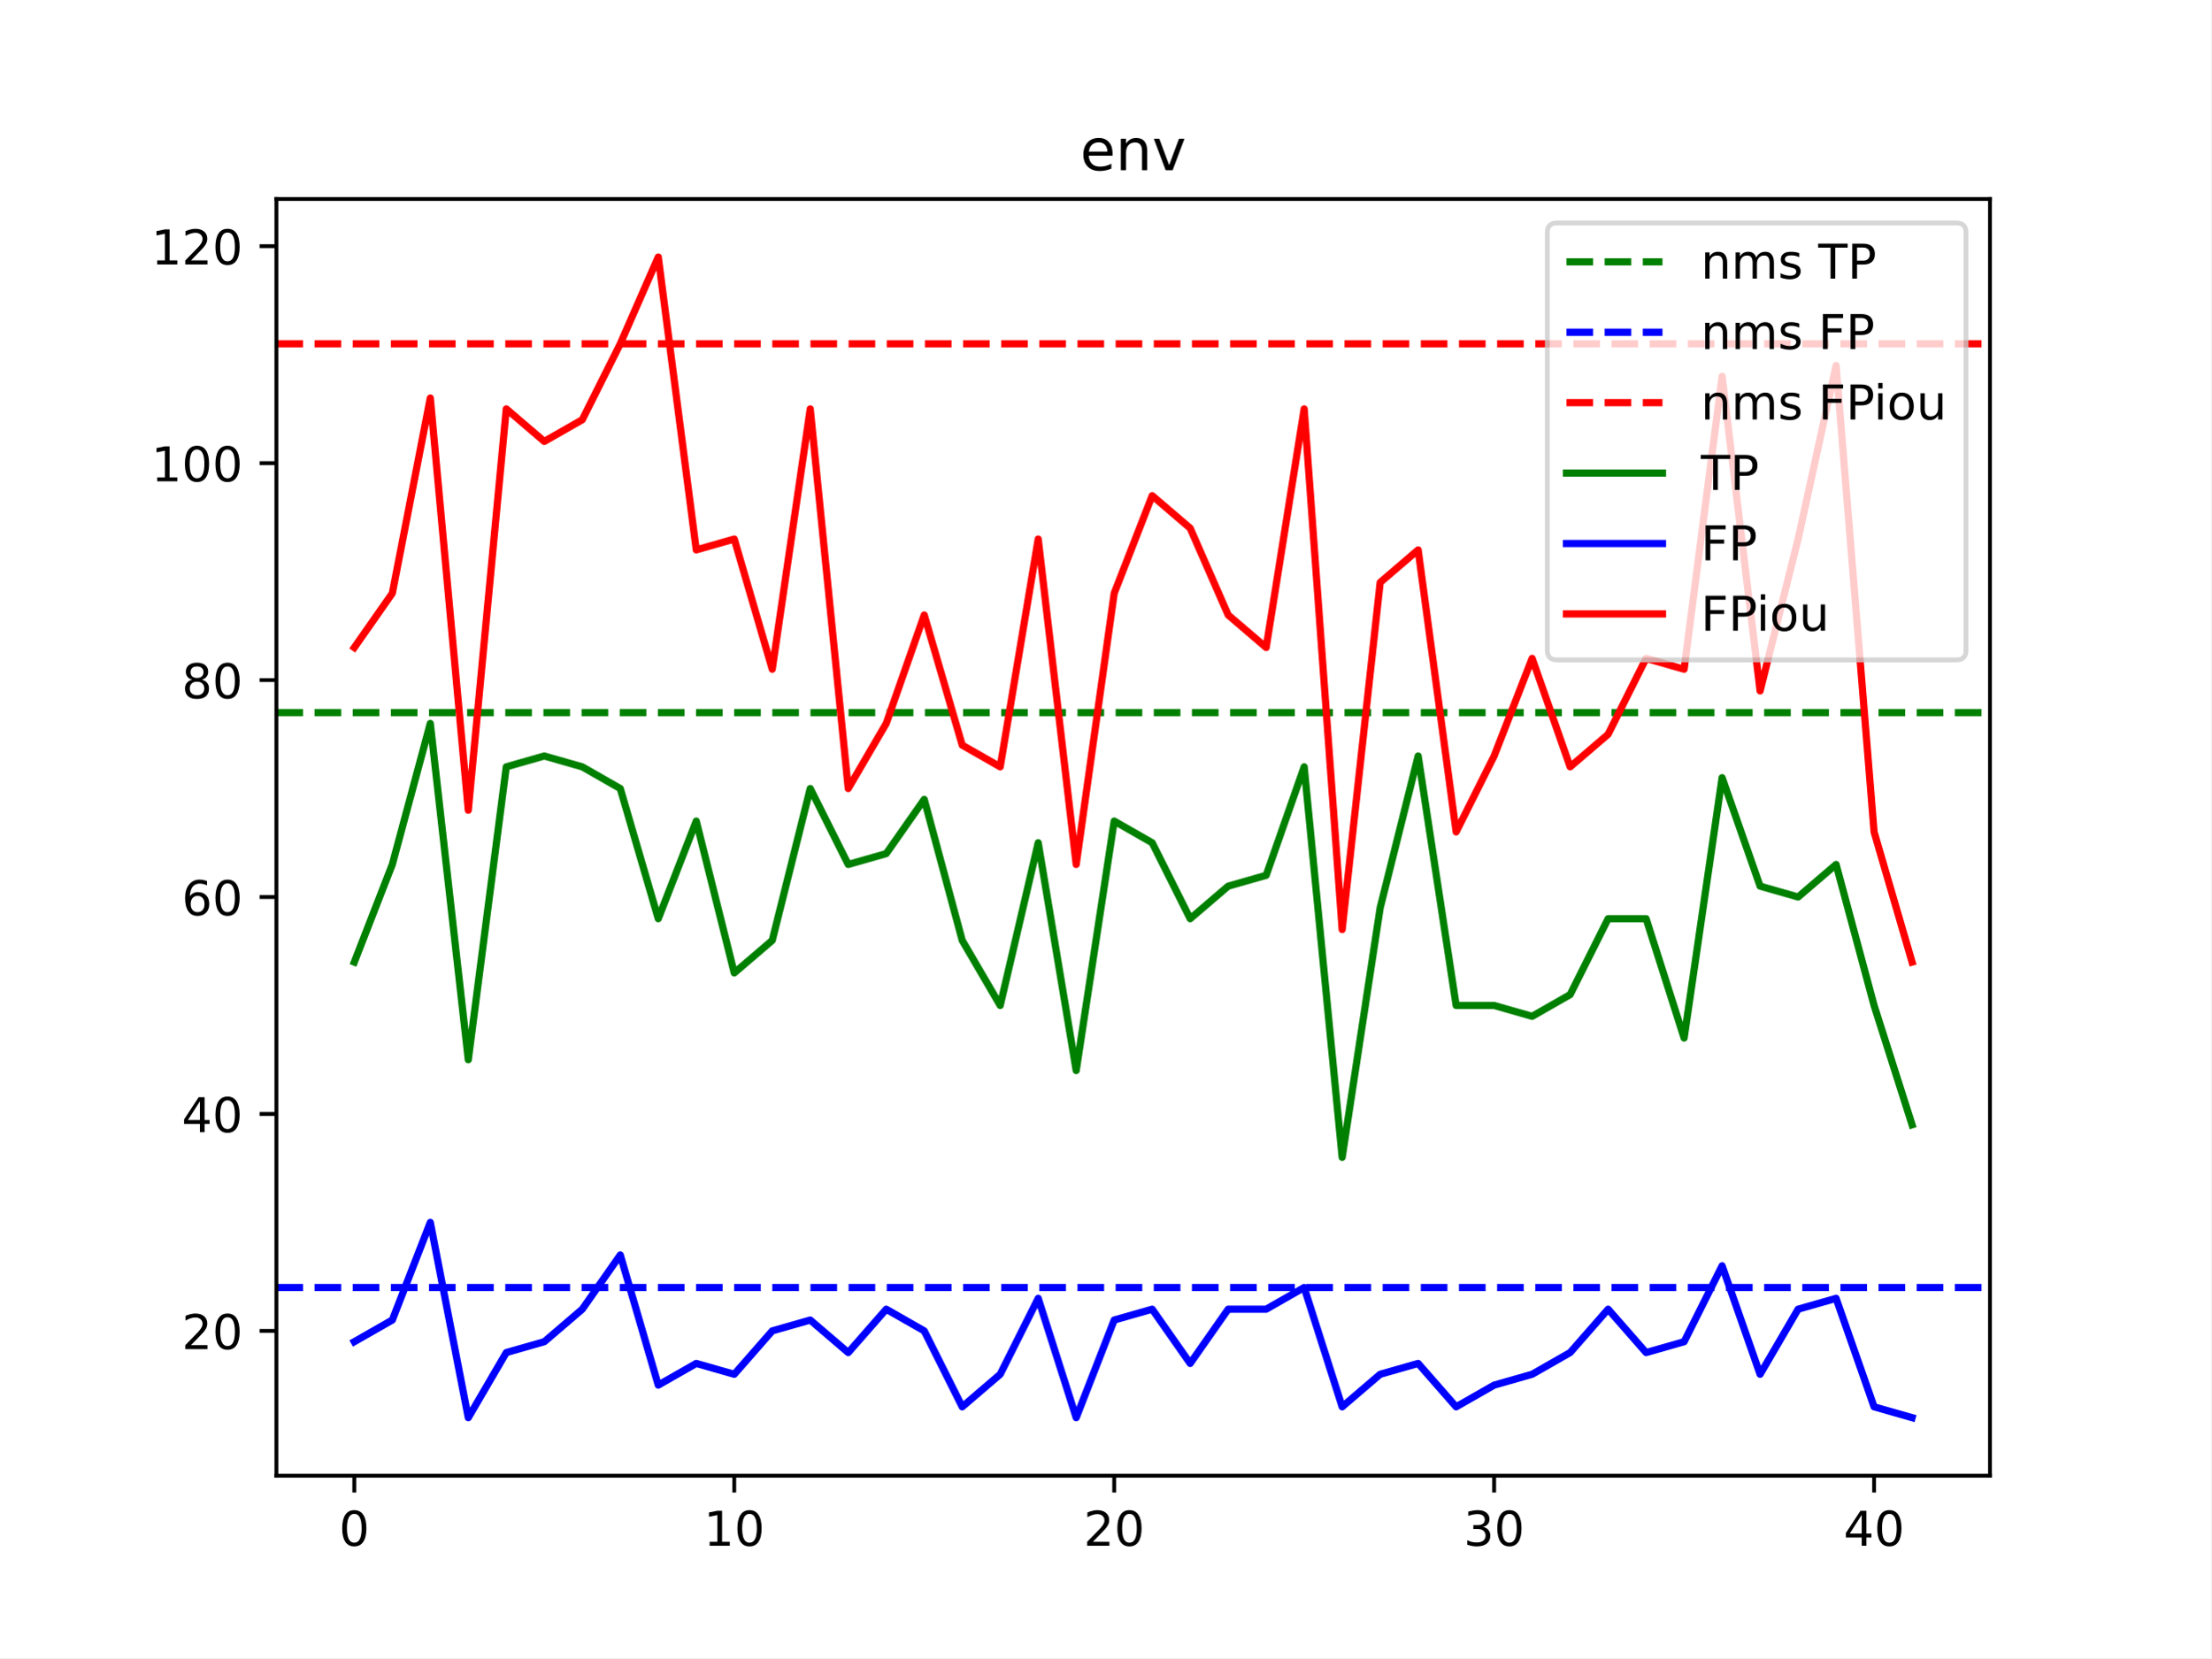
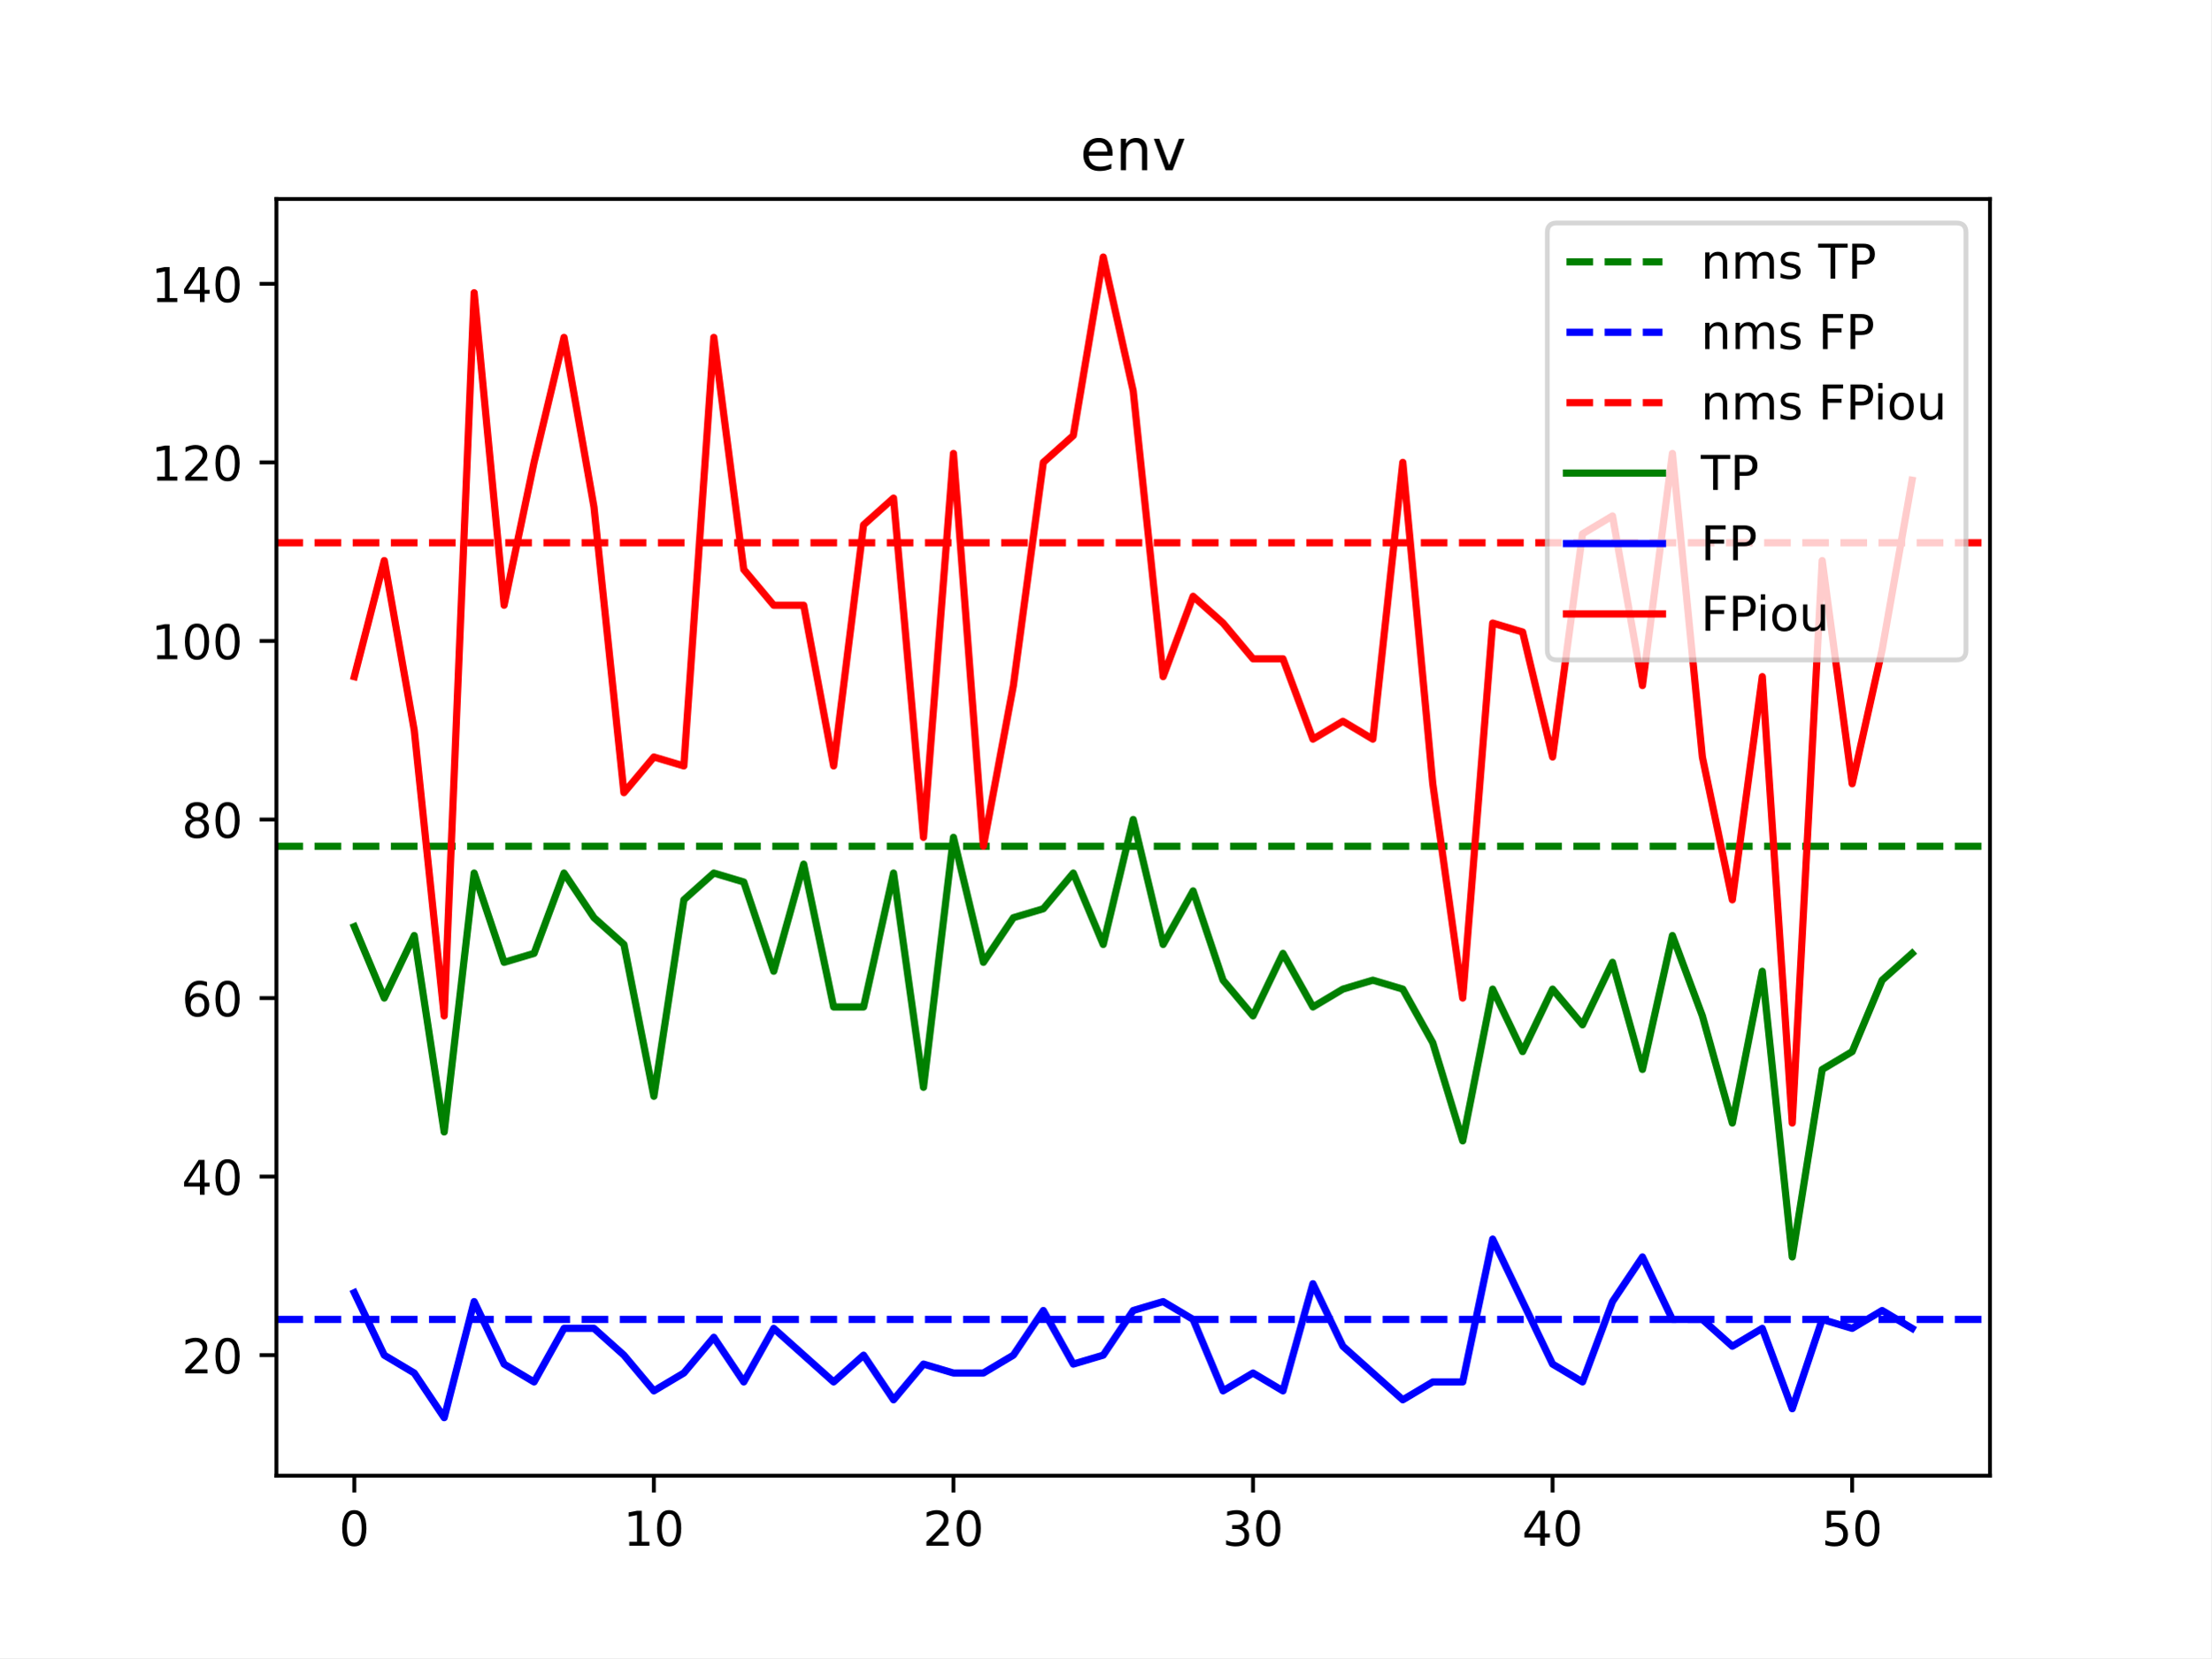
<svg xmlns="http://www.w3.org/2000/svg" xmlns:xlink="http://www.w3.org/1999/xlink" width="460.8pt" height="345.6pt" viewBox="0 0 460.8 345.6" version="1.1">
  <defs>
    <style type="text/css">*{stroke-linejoin: round; stroke-linecap: butt}</style>
  </defs>
  <g id="figure_1">
    <g id="patch_1">
      <path d="M 0 345.6  L 460.8 345.6  L 460.8 0  L 0 0  z " style="fill: #ffffff" />
    </g>
    <g id="axes_1">
      <g id="patch_2">
        <path d="M 57.6 307.584  L 414.72 307.584  L 414.72 41.472  L 57.6 41.472  z " style="fill: #ffffff" />
      </g>
      <g id="matplotlib.axis_1">
        <g id="xtick_1">
          <g id="line2d_1">
            <defs>
-               <path id="me257864515" d="M 0 0  L 0 3.5  " style="stroke: #000000; stroke-width: 0.8" />
-             </defs>
-             <g>
-               <use xlink:href="#me257864515" x="73.833" y="307.584" style="stroke: #000000; stroke-width: 0.8" />
+               <path id="mef5f75f560" d="M 0 0  L 0 3.5  " style="stroke: #000000; stroke-width: 0.8" />
+             </defs>
+             <g>
+               <use xlink:href="#mef5f75f560" x="73.833" y="307.584" style="stroke: #000000; stroke-width: 0.8" />
            </g>
          </g>
          <g id="text_1">
            <g transform="translate(70.65148 322.1824) scale(0.1 -0.1)">
              <defs>
                <path id="DejaVuSans-30" d="M 2034 4250  Q 1547 4250 1301 3770  Q 1056 3291 1056 2328  Q 1056 1369 1301 889  Q 1547 409 2034 409  Q 2525 409 2770 889  Q 3016 1369 3016 2328  Q 3016 3291 2770 3770  Q 2525 4250 2034 4250  z M 2034 4750  Q 2819 4750 3233 4129  Q 3647 3509 3647 2328  Q 3647 1150 3233 529  Q 2819 -91 2034 -91  Q 1250 -91 836 529  Q 422 1150 422 2328  Q 422 3509 836 4129  Q 1250 4750 2034 4750  z " transform="scale(0.015625)" />
              </defs>
              <use xlink:href="#DejaVuSans-30" />
            </g>
          </g>
        </g>
        <g id="xtick_2">
          <g id="line2d_2">
            <g>
-               <use xlink:href="#me257864515" x="153.017" y="307.584" style="stroke: #000000; stroke-width: 0.8" />
+               <use xlink:href="#mef5f75f560" x="136.266" y="307.584" style="stroke: #000000; stroke-width: 0.8" />
            </g>
          </g>
          <g id="text_2">
-             <g transform="translate(146.6543 322.1824) scale(0.1 -0.1)">
+             <g transform="translate(129.9038 322.1824) scale(0.1 -0.1)">
              <defs>
                <path id="DejaVuSans-31" d="M 794 531  L 1825 531  L 1825 4091  L 703 3866  L 703 4441  L 1819 4666  L 2450 4666  L 2450 531  L 3481 531  L 3481 0  L 794 0  L 794 531  z " transform="scale(0.015625)" />
              </defs>
              <use xlink:href="#DejaVuSans-31" />
              <use xlink:href="#DejaVuSans-30" x="63.623" />
            </g>
          </g>
        </g>
        <g id="xtick_3">
          <g id="line2d_3">
            <g>
-               <use xlink:href="#me257864515" x="232.201" y="307.584" style="stroke: #000000; stroke-width: 0.8" />
+               <use xlink:href="#mef5f75f560" x="198.7" y="307.584" style="stroke: #000000; stroke-width: 0.8" />
            </g>
          </g>
          <g id="text_3">
-             <g transform="translate(225.8383 322.1824) scale(0.1 -0.1)">
+             <g transform="translate(192.3374 322.1824) scale(0.1 -0.1)">
              <defs>
                <path id="DejaVuSans-32" d="M 1228 531  L 3431 531  L 3431 0  L 469 0  L 469 531  Q 828 903 1448 1529  Q 2069 2156 2228 2338  Q 2531 2678 2651 2914  Q 2772 3150 2772 3378  Q 2772 3750 2511 3984  Q 2250 4219 1831 4219  Q 1534 4219 1204 4116  Q 875 4013 500 3803  L 500 4441  Q 881 4594 1212 4672  Q 1544 4750 1819 4750  Q 2544 4750 2975 4387  Q 3406 4025 3406 3419  Q 3406 3131 3298 2873  Q 3191 2616 2906 2266  Q 2828 2175 2409 1742  Q 1991 1309 1228 531  z " transform="scale(0.015625)" />
              </defs>
              <use xlink:href="#DejaVuSans-32" />
              <use xlink:href="#DejaVuSans-30" x="63.623" />
            </g>
          </g>
        </g>
        <g id="xtick_4">
          <g id="line2d_4">
            <g>
-               <use xlink:href="#me257864515" x="311.385" y="307.584" style="stroke: #000000; stroke-width: 0.8" />
+               <use xlink:href="#mef5f75f560" x="261.133" y="307.584" style="stroke: #000000; stroke-width: 0.8" />
            </g>
          </g>
          <g id="text_4">
-             <g transform="translate(305.0223 322.1824) scale(0.1 -0.1)">
+             <g transform="translate(254.7709 322.1824) scale(0.1 -0.1)">
              <defs>
                <path id="DejaVuSans-33" d="M 2597 2516  Q 3050 2419 3304 2112  Q 3559 1806 3559 1356  Q 3559 666 3084 287  Q 2609 -91 1734 -91  Q 1441 -91 1130 -33  Q 819 25 488 141  L 488 750  Q 750 597 1062 519  Q 1375 441 1716 441  Q 2309 441 2620 675  Q 2931 909 2931 1356  Q 2931 1769 2642 2001  Q 2353 2234 1838 2234  L 1294 2234  L 1294 2753  L 1863 2753  Q 2328 2753 2575 2939  Q 2822 3125 2822 3475  Q 2822 3834 2567 4026  Q 2313 4219 1838 4219  Q 1578 4219 1281 4162  Q 984 4106 628 3988  L 628 4550  Q 988 4650 1302 4700  Q 1616 4750 1894 4750  Q 2613 4750 3031 4423  Q 3450 4097 3450 3541  Q 3450 3153 3228 2886  Q 3006 2619 2597 2516  z " transform="scale(0.015625)" />
              </defs>
              <use xlink:href="#DejaVuSans-33" />
              <use xlink:href="#DejaVuSans-30" x="63.623" />
            </g>
          </g>
        </g>
        <g id="xtick_5">
          <g id="line2d_5">
            <g>
-               <use xlink:href="#me257864515" x="390.569" y="307.584" style="stroke: #000000; stroke-width: 0.8" />
+               <use xlink:href="#mef5f75f560" x="323.567" y="307.584" style="stroke: #000000; stroke-width: 0.8" />
            </g>
          </g>
          <g id="text_5">
-             <g transform="translate(384.2064 322.1824) scale(0.1 -0.1)">
+             <g transform="translate(317.2045 322.1824) scale(0.1 -0.1)">
              <defs>
                <path id="DejaVuSans-34" d="M 2419 4116  L 825 1625  L 2419 1625  L 2419 4116  z M 2253 4666  L 3047 4666  L 3047 1625  L 3713 1625  L 3713 1100  L 3047 1100  L 3047 0  L 2419 0  L 2419 1100  L 313 1100  L 313 1709  L 2253 4666  z " transform="scale(0.015625)" />
              </defs>
              <use xlink:href="#DejaVuSans-34" />
+               <use xlink:href="#DejaVuSans-30" x="63.623" />
+             </g>
+           </g>
+         </g>
+         <g id="xtick_6">
+           <g id="line2d_6">
+             <g>
+               <use xlink:href="#mef5f75f560" x="386.001" y="307.584" style="stroke: #000000; stroke-width: 0.8" />
+             </g>
+           </g>
+           <g id="text_6">
+             <g transform="translate(379.6381 322.1824) scale(0.1 -0.1)">
+               <defs>
+                 <path id="DejaVuSans-35" d="M 691 4666  L 3169 4666  L 3169 4134  L 1269 4134  L 1269 2991  Q 1406 3038 1543 3061  Q 1681 3084 1819 3084  Q 2600 3084 3056 2656  Q 3513 2228 3513 1497  Q 3513 744 3044 326  Q 2575 -91 1722 -91  Q 1428 -91 1123 -41  Q 819 9 494 109  L 494 744  Q 775 591 1075 516  Q 1375 441 1709 441  Q 2250 441 2565 725  Q 2881 1009 2881 1497  Q 2881 1984 2565 2268  Q 2250 2553 1709 2553  Q 1456 2553 1204 2497  Q 953 2441 691 2322  L 691 4666  z " transform="scale(0.015625)" />
+               </defs>
+               <use xlink:href="#DejaVuSans-35" />
              <use xlink:href="#DejaVuSans-30" x="63.623" />
            </g>
          </g>
        </g>
      </g>
      <g id="matplotlib.axis_2">
        <g id="ytick_1">
-           <g id="line2d_6">
-             <defs>
-               <path id="m0d58d48d6f" d="M 0 0  L -3.5 0  " style="stroke: #000000; stroke-width: 0.8" />
-             </defs>
-             <g>
-               <use xlink:href="#m0d58d48d6f" x="57.6" y="277.401" style="stroke: #000000; stroke-width: 0.8" />
-             </g>
-           </g>
-           <g id="text_6">
-             <g transform="translate(37.875 281.1997) scale(0.1 -0.1)">
+           <g id="line2d_7">
+             <defs>
+               <path id="m6281462063" d="M 0 0  L -3.5 0  " style="stroke: #000000; stroke-width: 0.8" />
+             </defs>
+             <g>
+               <use xlink:href="#m6281462063" x="57.6" y="282.462" style="stroke: #000000; stroke-width: 0.8" />
+             </g>
+           </g>
+           <g id="text_7">
+             <g transform="translate(37.875 286.2608) scale(0.1 -0.1)">
              <use xlink:href="#DejaVuSans-32" />
              <use xlink:href="#DejaVuSans-30" x="63.623" />
            </g>
          </g>
        </g>
        <g id="ytick_2">
-           <g id="line2d_7">
-             <g>
-               <use xlink:href="#m0d58d48d6f" x="57.6" y="232.182" style="stroke: #000000; stroke-width: 0.8" />
-             </g>
-           </g>
-           <g id="text_7">
-             <g transform="translate(37.875 235.9811) scale(0.1 -0.1)">
+           <g id="line2d_8">
+             <g>
+               <use xlink:href="#m6281462063" x="57.6" y="245.243" style="stroke: #000000; stroke-width: 0.8" />
+             </g>
+           </g>
+           <g id="text_8">
+             <g transform="translate(37.875 249.0423) scale(0.1 -0.1)">
              <use xlink:href="#DejaVuSans-34" />
              <use xlink:href="#DejaVuSans-30" x="63.623" />
            </g>
          </g>
        </g>
        <g id="ytick_3">
-           <g id="line2d_8">
-             <g>
-               <use xlink:href="#m0d58d48d6f" x="57.6" y="186.963" style="stroke: #000000; stroke-width: 0.8" />
-             </g>
-           </g>
-           <g id="text_8">
-             <g transform="translate(37.875 190.7624) scale(0.1 -0.1)">
+           <g id="line2d_9">
+             <g>
+               <use xlink:href="#m6281462063" x="57.6" y="208.025" style="stroke: #000000; stroke-width: 0.8" />
+             </g>
+           </g>
+           <g id="text_9">
+             <g transform="translate(37.875 211.8238) scale(0.1 -0.1)">
              <defs>
                <path id="DejaVuSans-36" d="M 2113 2584  Q 1688 2584 1439 2293  Q 1191 2003 1191 1497  Q 1191 994 1439 701  Q 1688 409 2113 409  Q 2538 409 2786 701  Q 3034 994 3034 1497  Q 3034 2003 2786 2293  Q 2538 2584 2113 2584  z M 3366 4563  L 3366 3988  Q 3128 4100 2886 4159  Q 2644 4219 2406 4219  Q 1781 4219 1451 3797  Q 1122 3375 1075 2522  Q 1259 2794 1537 2939  Q 1816 3084 2150 3084  Q 2853 3084 3261 2657  Q 3669 2231 3669 1497  Q 3669 778 3244 343  Q 2819 -91 2113 -91  Q 1303 -91 875 529  Q 447 1150 447 2328  Q 447 3434 972 4092  Q 1497 4750 2381 4750  Q 2619 4750 2861 4703  Q 3103 4656 3366 4563  z " transform="scale(0.015625)" />
              </defs>
              <use xlink:href="#DejaVuSans-36" />
              <use xlink:href="#DejaVuSans-30" x="63.623" />
            </g>
          </g>
        </g>
        <g id="ytick_4">
-           <g id="line2d_9">
-             <g>
-               <use xlink:href="#m0d58d48d6f" x="57.6" y="141.744" style="stroke: #000000; stroke-width: 0.8" />
-             </g>
-           </g>
-           <g id="text_9">
-             <g transform="translate(37.875 145.5437) scale(0.1 -0.1)">
+           <g id="line2d_10">
+             <g>
+               <use xlink:href="#m6281462063" x="57.6" y="170.806" style="stroke: #000000; stroke-width: 0.8" />
+             </g>
+           </g>
+           <g id="text_10">
+             <g transform="translate(37.875 174.6054) scale(0.1 -0.1)">
              <defs>
                <path id="DejaVuSans-38" d="M 2034 2216  Q 1584 2216 1326 1975  Q 1069 1734 1069 1313  Q 1069 891 1326 650  Q 1584 409 2034 409  Q 2484 409 2743 651  Q 3003 894 3003 1313  Q 3003 1734 2745 1975  Q 2488 2216 2034 2216  z M 1403 2484  Q 997 2584 770 2862  Q 544 3141 544 3541  Q 544 4100 942 4425  Q 1341 4750 2034 4750  Q 2731 4750 3128 4425  Q 3525 4100 3525 3541  Q 3525 3141 3298 2862  Q 3072 2584 2669 2484  Q 3125 2378 3379 2068  Q 3634 1759 3634 1313  Q 3634 634 3220 271  Q 2806 -91 2034 -91  Q 1263 -91 848 271  Q 434 634 434 1313  Q 434 1759 690 2068  Q 947 2378 1403 2484  z M 1172 3481  Q 1172 3119 1398 2916  Q 1625 2713 2034 2713  Q 2441 2713 2670 2916  Q 2900 3119 2900 3481  Q 2900 3844 2670 4047  Q 2441 4250 2034 4250  Q 1625 4250 1398 4047  Q 1172 3844 1172 3481  z " transform="scale(0.015625)" />
              </defs>
              <use xlink:href="#DejaVuSans-38" />
              <use xlink:href="#DejaVuSans-30" x="63.623" />
            </g>
          </g>
        </g>
        <g id="ytick_5">
-           <g id="line2d_10">
-             <g>
-               <use xlink:href="#m0d58d48d6f" x="57.6" y="96.526" style="stroke: #000000; stroke-width: 0.8" />
-             </g>
-           </g>
-           <g id="text_10">
-             <g transform="translate(31.5125 100.325) scale(0.1 -0.1)">
+           <g id="line2d_11">
+             <g>
+               <use xlink:href="#m6281462063" x="57.6" y="133.588" style="stroke: #000000; stroke-width: 0.8" />
+             </g>
+           </g>
+           <g id="text_11">
+             <g transform="translate(31.5125 137.3869) scale(0.1 -0.1)">
              <use xlink:href="#DejaVuSans-31" />
              <use xlink:href="#DejaVuSans-30" x="63.623" />
              <use xlink:href="#DejaVuSans-30" x="127.246" />
            </g>
          </g>
        </g>
        <g id="ytick_6">
-           <g id="line2d_11">
-             <g>
-               <use xlink:href="#m0d58d48d6f" x="57.6" y="51.307" style="stroke: #000000; stroke-width: 0.8" />
-             </g>
-           </g>
-           <g id="text_11">
-             <g transform="translate(31.5125 55.10628) scale(0.1 -0.1)">
+           <g id="line2d_12">
+             <g>
+               <use xlink:href="#m6281462063" x="57.6" y="96.369" style="stroke: #000000; stroke-width: 0.8" />
+             </g>
+           </g>
+           <g id="text_12">
+             <g transform="translate(31.5125 100.1685) scale(0.1 -0.1)">
              <use xlink:href="#DejaVuSans-31" />
              <use xlink:href="#DejaVuSans-32" x="63.623" />
              <use xlink:href="#DejaVuSans-30" x="127.246" />
            </g>
          </g>
        </g>
-       </g>
-       <g id="line2d_12">
-         <path d="M 57.6 148.527  L 414.72 148.527  " clip-path="url(#pe16a8ae4ea)" style="fill: none; stroke-dasharray: 5.55,2.4; stroke-dashoffset: 0; stroke: #008000; stroke-width: 1.5" />
-       </g>
-       <g id="line2d_13">
-         <path d="M 57.6 268.357  L 414.72 268.357  " clip-path="url(#pe16a8ae4ea)" style="fill: none; stroke-dasharray: 5.55,2.4; stroke-dashoffset: 0; stroke: #0000ff; stroke-width: 1.5" />
+         <g id="ytick_7">
+           <g id="line2d_13">
+             <g>
+               <use xlink:href="#m6281462063" x="57.6" y="59.151" style="stroke: #000000; stroke-width: 0.8" />
+             </g>
+           </g>
+           <g id="text_13">
+             <g transform="translate(31.5125 62.94999) scale(0.1 -0.1)">
+               <use xlink:href="#DejaVuSans-31" />
+               <use xlink:href="#DejaVuSans-34" x="63.623" />
+               <use xlink:href="#DejaVuSans-30" x="127.246" />
+             </g>
+           </g>
+         </g>
      </g>
      <g id="line2d_14">
-         <path d="M 57.6 71.655  L 414.72 71.655  " clip-path="url(#pe16a8ae4ea)" style="fill: none; stroke-dasharray: 5.55,2.4; stroke-dashoffset: 0; stroke: #ff0000; stroke-width: 1.5" />
+         <path d="M 57.6 176.389  L 414.72 176.389  " clip-path="url(#pdf60b46995)" style="fill: none; stroke-dasharray: 5.55,2.4; stroke-dashoffset: 0; stroke: #008000; stroke-width: 1.5" />
      </g>
      <g id="line2d_15">
-         <path d="M 73.833 200.529  L 81.751 180.18  L 89.67 150.788  L 97.588 220.877  L 105.506 159.832  L 113.425 157.571  L 121.343 159.832  L 129.262 164.354  L 137.18 191.485  L 145.098 171.137  L 153.017 202.79  L 160.935 196.007  L 168.854 164.354  L 176.772 180.18  L 184.69 177.919  L 192.609 166.615  L 200.527 196.007  L 208.446 209.572  L 216.364 175.658  L 224.282 223.138  L 232.201 171.137  L 240.119 175.658  L 248.038 191.485  L 255.956 184.702  L 263.874 182.441  L 271.793 159.832  L 279.711 241.226  L 287.63 189.224  L 295.548 157.571  L 303.466 209.572  L 311.385 209.572  L 319.303 211.833  L 327.222 207.312  L 335.14 191.485  L 343.058 191.485  L 350.977 216.355  L 358.895 162.093  L 366.814 184.702  L 374.732 186.963  L 382.65 180.18  L 390.569 209.572  L 398.487 234.443  " clip-path="url(#pe16a8ae4ea)" style="fill: none; stroke: #008000; stroke-width: 1.5; stroke-linecap: square" />
+         <path d="M 57.6 275.018  L 414.72 275.018  " clip-path="url(#pdf60b46995)" style="fill: none; stroke-dasharray: 5.55,2.4; stroke-dashoffset: 0; stroke: #0000ff; stroke-width: 1.5" />
      </g>
      <g id="line2d_16">
-         <path d="M 73.833 279.661  L 81.751 275.14  L 89.67 254.791  L 97.588 295.488  L 105.506 281.922  L 113.425 279.661  L 121.343 272.879  L 129.262 261.574  L 137.18 288.705  L 145.098 284.183  L 153.017 286.444  L 160.935 277.401  L 168.854 275.14  L 176.772 281.922  L 184.69 272.879  L 192.609 277.401  L 200.527 293.227  L 208.446 286.444  L 216.364 270.618  L 224.282 295.488  L 232.201 275.14  L 240.119 272.879  L 248.038 284.183  L 255.956 272.879  L 263.874 272.879  L 271.793 268.357  L 279.711 293.227  L 287.63 286.444  L 295.548 284.183  L 303.466 293.227  L 311.385 288.705  L 319.303 286.444  L 327.222 281.922  L 335.14 272.879  L 343.058 281.922  L 350.977 279.661  L 358.895 263.835  L 366.814 286.444  L 374.732 272.879  L 382.65 270.618  L 390.569 293.227  L 398.487 295.488  " clip-path="url(#pe16a8ae4ea)" style="fill: none; stroke: #0000ff; stroke-width: 1.5; stroke-linecap: square" />
+         <path d="M 57.6 113.118  L 414.72 113.118  " clip-path="url(#pdf60b46995)" style="fill: none; stroke-dasharray: 5.55,2.4; stroke-dashoffset: 0; stroke: #ff0000; stroke-width: 1.5" />
      </g>
      <g id="line2d_17">
-         <path d="M 73.833 134.962  L 81.751 123.657  L 89.67 82.96  L 97.588 168.876  L 105.506 85.221  L 113.425 92.004  L 121.343 87.482  L 129.262 71.655  L 137.18 53.568  L 145.098 114.613  L 153.017 112.352  L 160.935 139.484  L 168.854 85.221  L 176.772 164.354  L 184.69 150.788  L 192.609 128.179  L 200.527 155.31  L 208.446 159.832  L 216.364 112.352  L 224.282 180.18  L 232.201 123.657  L 240.119 103.309  L 248.038 110.091  L 255.956 128.179  L 263.874 134.962  L 271.793 85.221  L 279.711 193.746  L 287.63 121.396  L 295.548 114.613  L 303.466 173.398  L 311.385 157.571  L 319.303 137.223  L 327.222 159.832  L 335.14 153.049  L 343.058 137.223  L 350.977 139.484  L 358.895 78.438  L 366.814 144.005  L 374.732 112.352  L 382.65 76.177  L 390.569 173.398  L 398.487 200.529  " clip-path="url(#pe16a8ae4ea)" style="fill: none; stroke: #ff0000; stroke-width: 1.5; stroke-linecap: square" />
+         <path d="M 73.833 193.137  L 80.076 208.025  L 86.319 194.998  L 92.563 235.938  L 98.806 181.972  L 105.05 200.581  L 111.293 198.72  L 117.536 181.972  L 123.78 191.276  L 130.023 196.859  L 136.266 228.495  L 142.51 187.554  L 148.753 181.972  L 154.996 183.833  L 161.24 202.442  L 167.483 180.111  L 173.726 209.886  L 179.97 209.886  L 186.213 181.972  L 192.457 226.634  L 198.7 174.528  L 204.943 200.581  L 211.187 191.276  L 217.43 189.415  L 223.673 181.972  L 229.917 196.859  L 236.16 170.806  L 242.403 196.859  L 248.647 185.694  L 254.89 204.303  L 261.133 211.746  L 267.377 198.72  L 273.62 209.886  L 279.863 206.164  L 286.107 204.303  L 292.35 206.164  L 298.594 217.329  L 304.837 237.799  L 311.08 206.164  L 317.324 219.19  L 323.567 206.164  L 329.81 213.607  L 336.054 200.581  L 342.297 222.912  L 348.54 194.998  L 354.784 211.746  L 361.027 234.078  L 367.27 202.442  L 373.514 261.991  L 379.757 222.912  L 386.001 219.19  L 392.244 204.303  L 398.487 198.72  " clip-path="url(#pdf60b46995)" style="fill: none; stroke: #008000; stroke-width: 1.5; stroke-linecap: square" />
+       </g>
+       <g id="line2d_18">
+         <path d="M 73.833 269.435  L 80.076 282.462  L 86.319 286.183  L 92.563 295.488  L 98.806 271.296  L 105.05 284.322  L 111.293 288.044  L 117.536 276.879  L 123.78 276.879  L 130.023 282.462  L 136.266 289.905  L 142.51 286.183  L 148.753 278.74  L 154.996 288.044  L 161.24 276.879  L 167.483 282.462  L 173.726 288.044  L 179.97 282.462  L 186.213 291.766  L 192.457 284.322  L 198.7 286.183  L 204.943 286.183  L 211.187 282.462  L 217.43 273.157  L 223.673 284.322  L 229.917 282.462  L 236.16 273.157  L 242.403 271.296  L 248.647 275.018  L 254.89 289.905  L 261.133 286.183  L 267.377 289.905  L 273.62 267.574  L 279.863 280.601  L 286.107 286.183  L 292.35 291.766  L 298.594 288.044  L 304.837 288.044  L 311.08 258.27  L 317.324 271.296  L 323.567 284.322  L 329.81 288.044  L 336.054 271.296  L 342.297 261.991  L 348.54 275.018  L 354.784 275.018  L 361.027 280.601  L 367.27 276.879  L 373.514 293.627  L 379.757 275.018  L 386.001 276.879  L 392.244 273.157  L 398.487 276.879  " clip-path="url(#pdf60b46995)" style="fill: none; stroke: #0000ff; stroke-width: 1.5; stroke-linecap: square" />
+       </g>
+       <g id="line2d_19">
+         <path d="M 73.833 141.031  L 80.076 116.839  L 86.319 152.197  L 92.563 211.746  L 98.806 61.012  L 105.05 126.144  L 111.293 96.369  L 117.536 70.316  L 123.78 105.674  L 130.023 165.223  L 136.266 157.78  L 142.51 159.641  L 148.753 70.316  L 154.996 118.7  L 161.24 126.144  L 167.483 126.144  L 173.726 159.641  L 179.97 109.396  L 186.213 103.813  L 192.457 174.528  L 198.7 94.508  L 204.943 176.389  L 211.187 142.892  L 217.43 96.369  L 223.673 90.786  L 229.917 53.568  L 236.16 81.482  L 242.403 141.031  L 248.647 124.283  L 254.89 129.866  L 261.133 137.31  L 267.377 137.31  L 273.62 154.058  L 279.863 150.336  L 286.107 154.058  L 292.35 96.369  L 298.594 163.362  L 304.837 208.025  L 311.08 129.866  L 317.324 131.727  L 323.567 157.78  L 329.81 111.257  L 336.054 107.535  L 342.297 142.892  L 348.54 94.508  L 354.784 157.78  L 361.027 187.554  L 367.27 141.031  L 373.514 234.078  L 379.757 116.839  L 386.001 163.362  L 392.244 135.449  L 398.487 100.091  " clip-path="url(#pdf60b46995)" style="fill: none; stroke: #ff0000; stroke-width: 1.5; stroke-linecap: square" />
      </g>
      <g id="patch_3">
        <path d="M 57.6 307.584  L 57.6 41.472  " style="fill: none; stroke: #000000; stroke-width: 0.8; stroke-linejoin: miter; stroke-linecap: square" />
      </g>
      <g id="patch_4">
        <path d="M 414.72 307.584  L 414.72 41.472  " style="fill: none; stroke: #000000; stroke-width: 0.8; stroke-linejoin: miter; stroke-linecap: square" />
      </g>
      <g id="patch_5">
        <path d="M 57.6 307.584  L 414.72 307.584  " style="fill: none; stroke: #000000; stroke-width: 0.8; stroke-linejoin: miter; stroke-linecap: square" />
      </g>
      <g id="patch_6">
        <path d="M 57.6 41.472  L 414.72 41.472  " style="fill: none; stroke: #000000; stroke-width: 0.8; stroke-linejoin: miter; stroke-linecap: square" />
      </g>
-       <g id="text_12">
+       <g id="text_14">
        <g transform="translate(225.1144 35.472) scale(0.12 -0.12)">
          <defs>
            <path id="DejaVuSans-65" d="M 3597 1894  L 3597 1613  L 953 1613  Q 991 1019 1311 708  Q 1631 397 2203 397  Q 2534 397 2845 478  Q 3156 559 3463 722  L 3463 178  Q 3153 47 2828 -22  Q 2503 -91 2169 -91  Q 1331 -91 842 396  Q 353 884 353 1716  Q 353 2575 817 3079  Q 1281 3584 2069 3584  Q 2775 3584 3186 3129  Q 3597 2675 3597 1894  z M 3022 2063  Q 3016 2534 2758 2815  Q 2500 3097 2075 3097  Q 1594 3097 1305 2825  Q 1016 2553 972 2059  L 3022 2063  z " transform="scale(0.015625)" />
            <path id="DejaVuSans-6e" d="M 3513 2113  L 3513 0  L 2938 0  L 2938 2094  Q 2938 2591 2744 2837  Q 2550 3084 2163 3084  Q 1697 3084 1428 2787  Q 1159 2491 1159 1978  L 1159 0  L 581 0  L 581 3500  L 1159 3500  L 1159 2956  Q 1366 3272 1645 3428  Q 1925 3584 2291 3584  Q 2894 3584 3203 3211  Q 3513 2838 3513 2113  z " transform="scale(0.015625)" />
            <path id="DejaVuSans-76" d="M 191 3500  L 800 3500  L 1894 563  L 2988 3500  L 3597 3500  L 2284 0  L 1503 0  L 191 3500  z " transform="scale(0.015625)" />
          </defs>
          <use xlink:href="#DejaVuSans-65" />
          <use xlink:href="#DejaVuSans-6e" x="61.523" />
          <use xlink:href="#DejaVuSans-76" x="124.902" />
        </g>
      </g>
      <g id="legend_1">
        <g id="patch_7">
          <path d="M 324.464 137.541  L 407.72 137.541  Q 409.72 137.541 409.72 135.541  L 409.72 48.472  Q 409.72 46.472 407.72 46.472  L 324.464 46.472  Q 322.464 46.472 322.464 48.472  L 322.464 135.541  Q 322.464 137.541 324.464 137.541  z " style="fill: #ffffff; opacity: 0.8; stroke: #cccccc; stroke-linejoin: miter" />
        </g>
-         <g id="line2d_18">
+         <g id="line2d_20">
          <path d="M 326.464 54.57  L 336.464 54.57  L 346.464 54.57  " style="fill: none; stroke-dasharray: 5.55,2.4; stroke-dashoffset: 0; stroke: #008000; stroke-width: 1.5" />
        </g>
-         <g id="text_13">
+         <g id="text_15">
          <g transform="translate(354.4638 58.07044) scale(0.1 -0.1)">
            <defs>
              <path id="DejaVuSans-6d" d="M 3328 2828  Q 3544 3216 3844 3400  Q 4144 3584 4550 3584  Q 5097 3584 5394 3201  Q 5691 2819 5691 2113  L 5691 0  L 5113 0  L 5113 2094  Q 5113 2597 4934 2840  Q 4756 3084 4391 3084  Q 3944 3084 3684 2787  Q 3425 2491 3425 1978  L 3425 0  L 2847 0  L 2847 2094  Q 2847 2600 2669 2842  Q 2491 3084 2119 3084  Q 1678 3084 1418 2786  Q 1159 2488 1159 1978  L 1159 0  L 581 0  L 581 3500  L 1159 3500  L 1159 2956  Q 1356 3278 1631 3431  Q 1906 3584 2284 3584  Q 2666 3584 2933 3390  Q 3200 3197 3328 2828  z " transform="scale(0.015625)" />
              <path id="DejaVuSans-73" d="M 2834 3397  L 2834 2853  Q 2591 2978 2328 3040  Q 2066 3103 1784 3103  Q 1356 3103 1142 2972  Q 928 2841 928 2578  Q 928 2378 1081 2264  Q 1234 2150 1697 2047  L 1894 2003  Q 2506 1872 2764 1633  Q 3022 1394 3022 966  Q 3022 478 2636 193  Q 2250 -91 1575 -91  Q 1294 -91 989 -36  Q 684 19 347 128  L 347 722  Q 666 556 975 473  Q 1284 391 1588 391  Q 1994 391 2212 530  Q 2431 669 2431 922  Q 2431 1156 2273 1281  Q 2116 1406 1581 1522  L 1381 1569  Q 847 1681 609 1914  Q 372 2147 372 2553  Q 372 3047 722 3315  Q 1072 3584 1716 3584  Q 2034 3584 2315 3537  Q 2597 3491 2834 3397  z " transform="scale(0.015625)" />
              <path id="DejaVuSans-20" transform="scale(0.015625)" />
              <path id="DejaVuSans-54" d="M -19 4666  L 3928 4666  L 3928 4134  L 2272 4134  L 2272 0  L 1638 0  L 1638 4134  L -19 4134  L -19 4666  z " transform="scale(0.015625)" />
              <path id="DejaVuSans-50" d="M 1259 4147  L 1259 2394  L 2053 2394  Q 2494 2394 2734 2622  Q 2975 2850 2975 3272  Q 2975 3691 2734 3919  Q 2494 4147 2053 4147  L 1259 4147  z M 628 4666  L 2053 4666  Q 2838 4666 3239 4311  Q 3641 3956 3641 3272  Q 3641 2581 3239 2228  Q 2838 1875 2053 1875  L 1259 1875  L 1259 0  L 628 0  L 628 4666  z " transform="scale(0.015625)" />
            </defs>
            <use xlink:href="#DejaVuSans-6e" />
            <use xlink:href="#DejaVuSans-6d" x="63.379" />
            <use xlink:href="#DejaVuSans-73" x="160.791" />
            <use xlink:href="#DejaVuSans-20" x="212.891" />
            <use xlink:href="#DejaVuSans-54" x="244.678" />
            <use xlink:href="#DejaVuSans-50" x="305.762" />
          </g>
        </g>
-         <g id="line2d_19">
+         <g id="line2d_21">
          <path d="M 326.464 69.249  L 336.464 69.249  L 346.464 69.249  " style="fill: none; stroke-dasharray: 5.55,2.4; stroke-dashoffset: 0; stroke: #0000ff; stroke-width: 1.5" />
        </g>
-         <g id="text_14">
+         <g id="text_16">
          <g transform="translate(354.4638 72.74856) scale(0.1 -0.1)">
            <defs>
              <path id="DejaVuSans-46" d="M 628 4666  L 3309 4666  L 3309 4134  L 1259 4134  L 1259 2759  L 3109 2759  L 3109 2228  L 1259 2228  L 1259 0  L 628 0  L 628 4666  z " transform="scale(0.015625)" />
            </defs>
            <use xlink:href="#DejaVuSans-6e" />
            <use xlink:href="#DejaVuSans-6d" x="63.379" />
            <use xlink:href="#DejaVuSans-73" x="160.791" />
            <use xlink:href="#DejaVuSans-20" x="212.891" />
            <use xlink:href="#DejaVuSans-46" x="244.678" />
            <use xlink:href="#DejaVuSans-50" x="302.197" />
          </g>
        </g>
-         <g id="line2d_20">
+         <g id="line2d_22">
          <path d="M 326.464 83.927  L 336.464 83.927  L 346.464 83.927  " style="fill: none; stroke-dasharray: 5.55,2.4; stroke-dashoffset: 0; stroke: #ff0000; stroke-width: 1.5" />
        </g>
-         <g id="text_15">
+         <g id="text_17">
          <g transform="translate(354.4638 87.42669) scale(0.1 -0.1)">
            <defs>
              <path id="DejaVuSans-69" d="M 603 3500  L 1178 3500  L 1178 0  L 603 0  L 603 3500  z M 603 4863  L 1178 4863  L 1178 4134  L 603 4134  L 603 4863  z " transform="scale(0.015625)" />
              <path id="DejaVuSans-6f" d="M 1959 3097  Q 1497 3097 1228 2736  Q 959 2375 959 1747  Q 959 1119 1226 758  Q 1494 397 1959 397  Q 2419 397 2687 759  Q 2956 1122 2956 1747  Q 2956 2369 2687 2733  Q 2419 3097 1959 3097  z M 1959 3584  Q 2709 3584 3137 3096  Q 3566 2609 3566 1747  Q 3566 888 3137 398  Q 2709 -91 1959 -91  Q 1206 -91 779 398  Q 353 888 353 1747  Q 353 2609 779 3096  Q 1206 3584 1959 3584  z " transform="scale(0.015625)" />
              <path id="DejaVuSans-75" d="M 544 1381  L 544 3500  L 1119 3500  L 1119 1403  Q 1119 906 1312 657  Q 1506 409 1894 409  Q 2359 409 2629 706  Q 2900 1003 2900 1516  L 2900 3500  L 3475 3500  L 3475 0  L 2900 0  L 2900 538  Q 2691 219 2414 64  Q 2138 -91 1772 -91  Q 1169 -91 856 284  Q 544 659 544 1381  z M 1991 3584  L 1991 3584  z " transform="scale(0.015625)" />
            </defs>
            <use xlink:href="#DejaVuSans-6e" />
            <use xlink:href="#DejaVuSans-6d" x="63.379" />
            <use xlink:href="#DejaVuSans-73" x="160.791" />
            <use xlink:href="#DejaVuSans-20" x="212.891" />
            <use xlink:href="#DejaVuSans-46" x="244.678" />
            <use xlink:href="#DejaVuSans-50" x="302.197" />
            <use xlink:href="#DejaVuSans-69" x="360.25" />
            <use xlink:href="#DejaVuSans-6f" x="388.033" />
            <use xlink:href="#DejaVuSans-75" x="449.215" />
          </g>
        </g>
-         <g id="line2d_21">
+         <g id="line2d_23">
          <path d="M 326.464 98.605  L 336.464 98.605  L 346.464 98.605  " style="fill: none; stroke: #008000; stroke-width: 1.5; stroke-linecap: square" />
        </g>
-         <g id="text_16">
+         <g id="text_18">
          <g transform="translate(354.4638 102.1048) scale(0.1 -0.1)">
            <use xlink:href="#DejaVuSans-54" />
            <use xlink:href="#DejaVuSans-50" x="61.084" />
          </g>
        </g>
-         <g id="line2d_22">
+         <g id="line2d_24">
          <path d="M 326.464 113.283  L 336.464 113.283  L 346.464 113.283  " style="fill: none; stroke: #0000ff; stroke-width: 1.5; stroke-linecap: square" />
        </g>
-         <g id="text_17">
+         <g id="text_19">
          <g transform="translate(354.4638 116.7829) scale(0.1 -0.1)">
            <use xlink:href="#DejaVuSans-46" />
            <use xlink:href="#DejaVuSans-50" x="57.52" />
          </g>
        </g>
-         <g id="line2d_23">
+         <g id="line2d_25">
          <path d="M 326.464 127.961  L 336.464 127.961  L 346.464 127.961  " style="fill: none; stroke: #ff0000; stroke-width: 1.5; stroke-linecap: square" />
        </g>
-         <g id="text_18">
+         <g id="text_20">
          <g transform="translate(354.4638 131.4611) scale(0.1 -0.1)">
            <use xlink:href="#DejaVuSans-46" />
            <use xlink:href="#DejaVuSans-50" x="57.52" />
            <use xlink:href="#DejaVuSans-69" x="115.572" />
            <use xlink:href="#DejaVuSans-6f" x="143.355" />
            <use xlink:href="#DejaVuSans-75" x="204.537" />
          </g>
        </g>
      </g>
    </g>
  </g>
  <defs>
-     <clipPath id="pe16a8ae4ea">
+     <clipPath id="pdf60b46995">
      <rect x="57.6" y="41.472" width="357.12" height="266.112" />
    </clipPath>
  </defs>
</svg>
